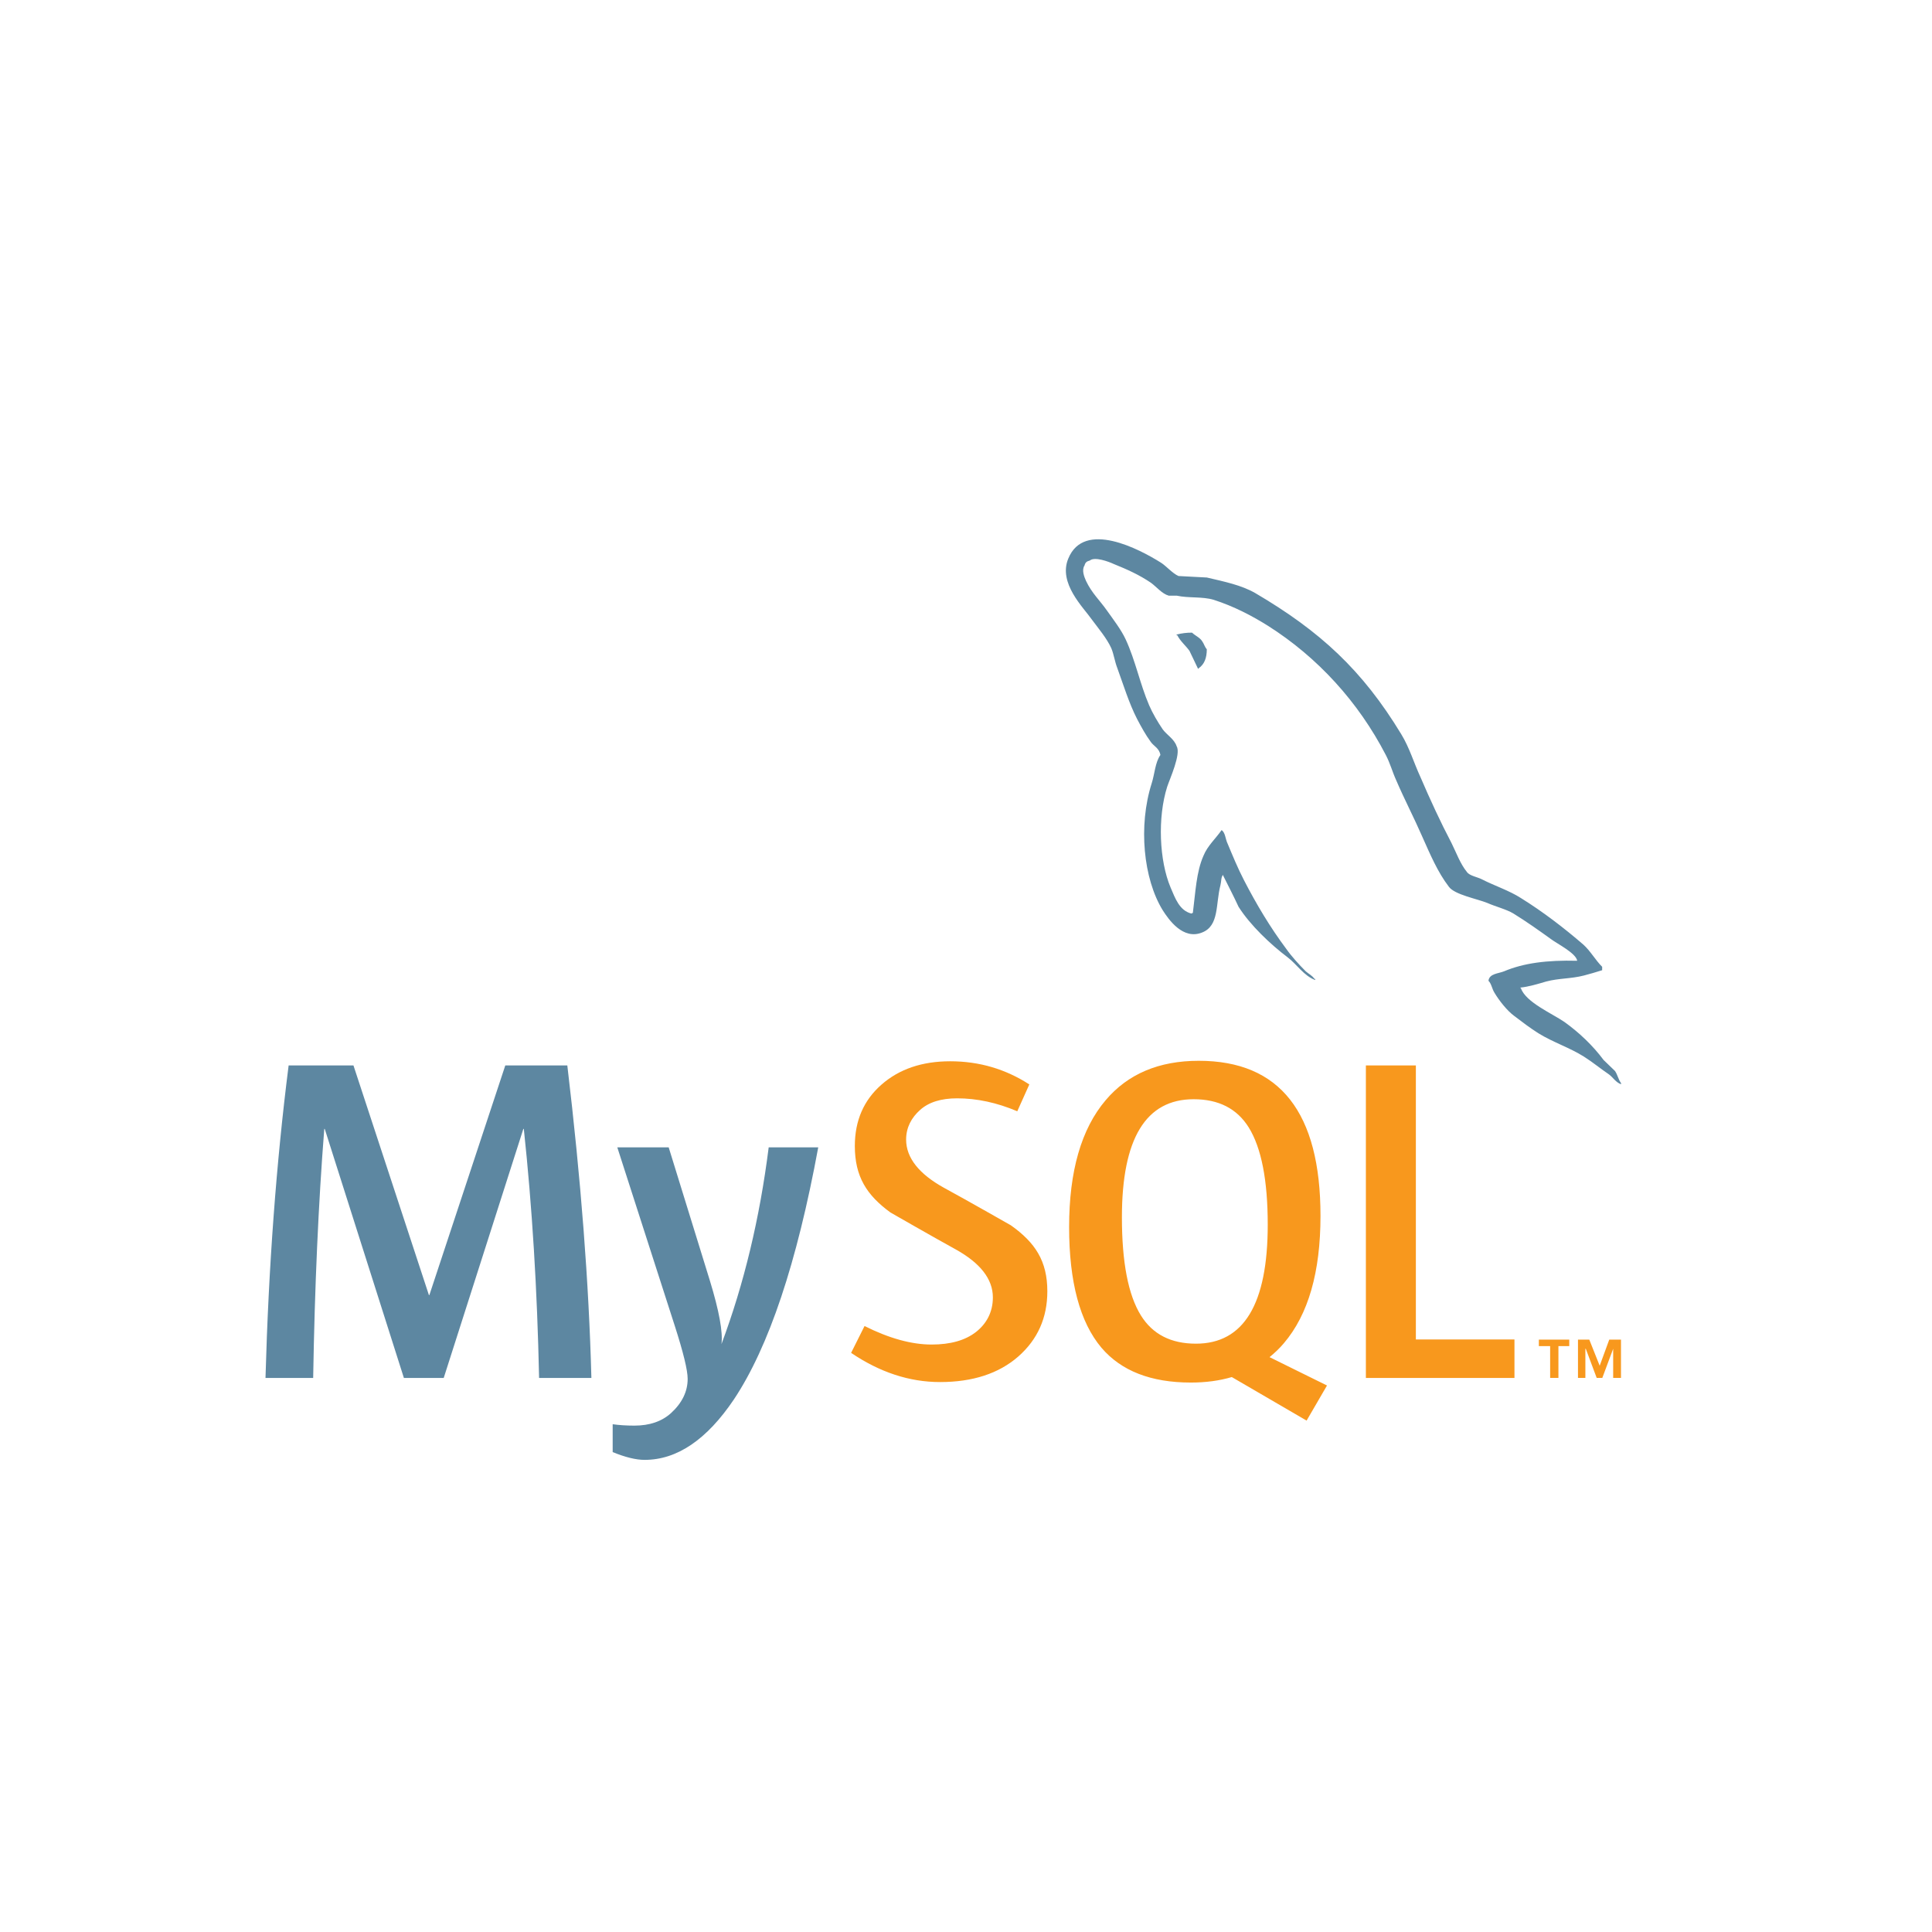
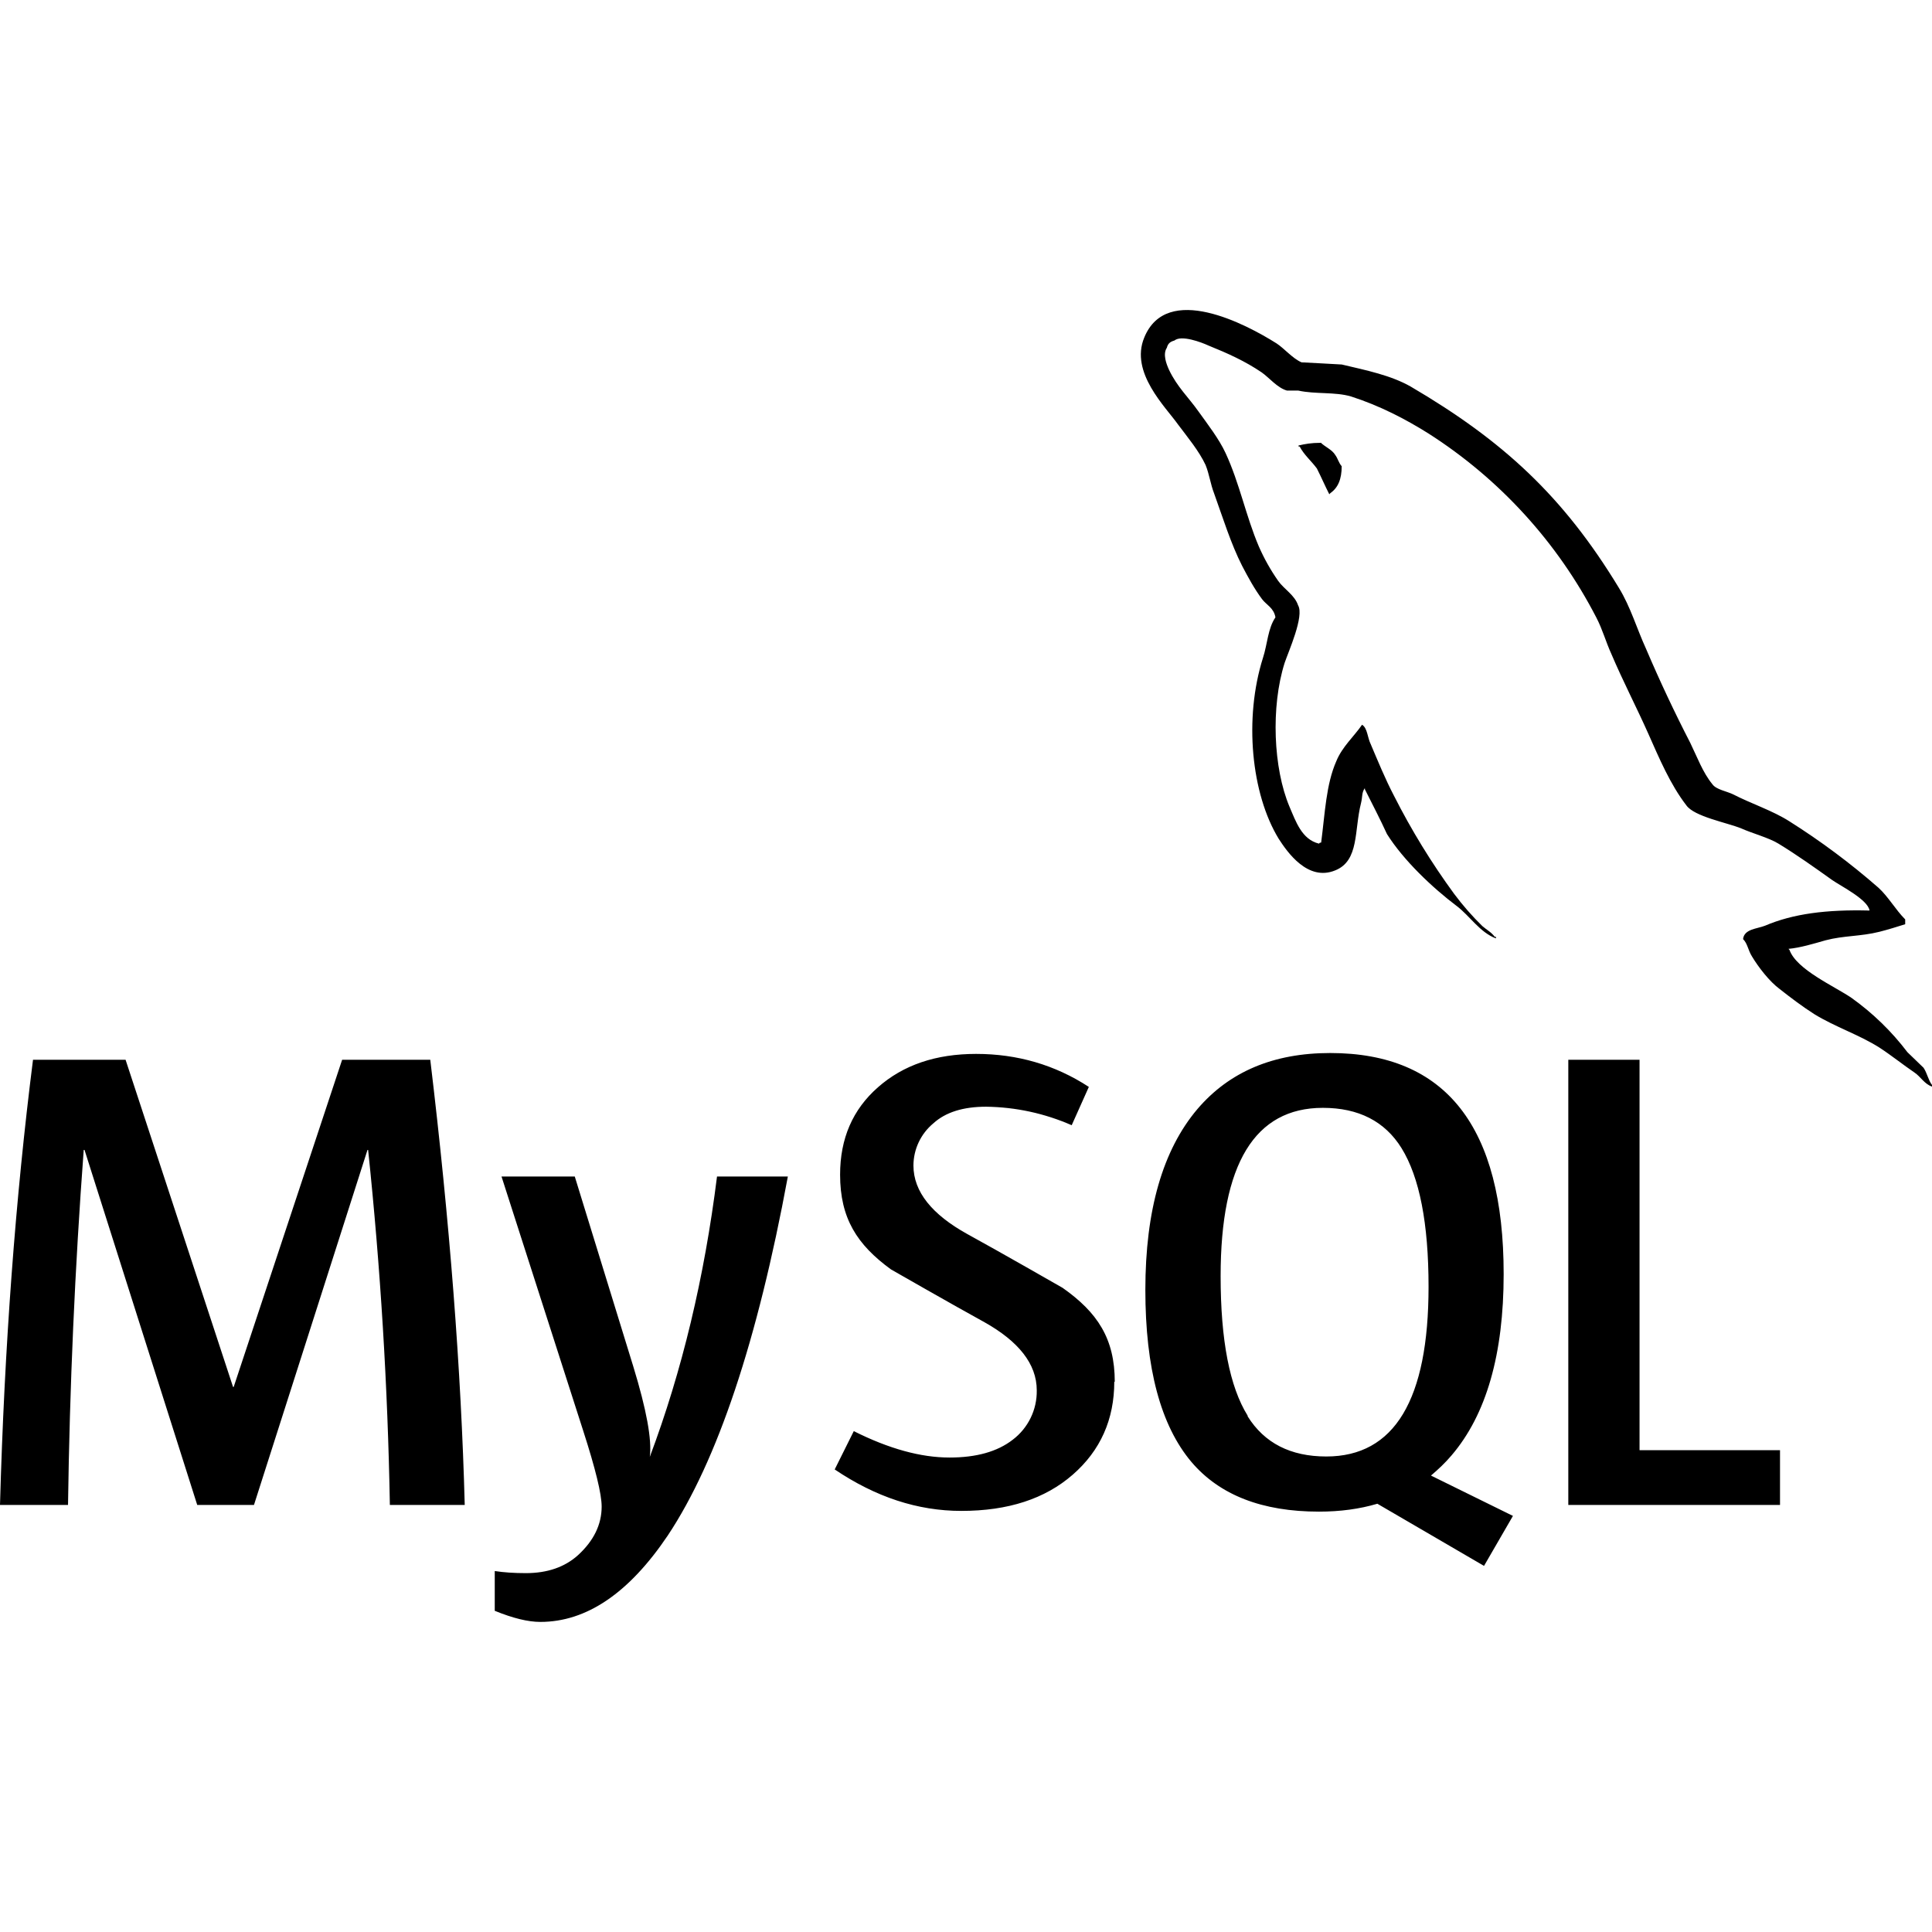
- <svg xmlns="http://www.w3.org/2000/svg" width="800px" height="800px" viewBox="-18.458 -22.75 191.151 191.151">
-   <path d="M-18.458 6.58h191.151v132.49H-18.458V6.58z" fill="none" />
-   <path d="M40.054 113.583h-5.175c-.183-8.735-.687-16.947-1.511-24.642h-.046l-7.879 24.642h-3.94l-7.832-24.642h-.045c-.581 7.388-.947 15.602-1.099 24.642H7.81c.304-10.993 1.068-21.299 2.289-30.919h6.414l7.465 22.719h.046l7.511-22.719h6.137c1.344 11.268 2.138 21.575 2.382 30.919M62.497 90.771c-2.107 11.434-4.887 19.742-8.337 24.928-2.688 3.992-5.633 5.99-8.84 5.99-.855 0-1.91-.258-3.16-.77v-2.757c.611.088 1.328.138 2.152.138 1.498 0 2.702-.412 3.62-1.238 1.098-1.006 1.647-2.137 1.647-3.388 0-.858-.428-2.612-1.282-5.268L42.618 90.77h5.084l4.076 13.19c.916 2.995 1.298 5.086 1.145 6.277 2.229-5.953 3.786-12.444 4.673-19.468h4.901v.002z" fill="#5d87a1" />
-   <path d="M131.382 113.583h-14.7V82.664h4.945v27.113h9.755v3.806zM112.834 114.33l-5.684-2.805c.504-.414.986-.862 1.42-1.381 2.416-2.838 3.621-7.035 3.621-12.594 0-10.229-4.014-15.346-12.045-15.346-3.938 0-7.01 1.298-9.207 3.895-2.414 2.84-3.619 7.022-3.619 12.551 0 5.435 1.068 9.422 3.205 11.951 1.955 2.291 4.902 3.438 8.843 3.438 1.47 0 2.819-.18 4.048-.543l7.4 4.308 2.018-3.474zm-18.413-6.934c-1.252-2.014-1.878-5.248-1.878-9.707 0-7.785 2.365-11.682 7.1-11.682 2.475 0 4.289.932 5.449 2.792 1.25 2.017 1.879 5.222 1.879 9.619 0 7.849-2.367 11.774-7.099 11.774-2.476.001-4.29-.928-5.451-2.796M85.165 105.013c0 2.622-.962 4.773-2.884 6.458-1.924 1.678-4.504 2.519-7.737 2.519-3.024 0-5.956-.966-8.794-2.888l1.329-2.655c2.442 1.223 4.653 1.831 6.638 1.831 1.863 0 3.319-.413 4.375-1.232 1.055-.822 1.684-1.975 1.684-3.433 0-1.837-1.281-3.407-3.631-4.722-2.167-1.19-6.501-3.678-6.501-3.678-2.349-1.712-3.525-3.55-3.525-6.578 0-2.506.877-4.529 2.632-6.068 1.757-1.545 4.024-2.315 6.803-2.315 2.87 0 5.479.769 7.829 2.291l-1.192 2.656c-2.01-.854-3.994-1.281-5.951-1.281-1.585 0-2.809.381-3.66 1.146-.858.762-1.387 1.737-1.387 2.933 0 1.828 1.308 3.418 3.722 4.759 2.196 1.192 6.638 3.723 6.638 3.723 2.409 1.709 3.612 3.53 3.612 6.534" fill="#f8981d" />
-   <path d="M137.59 72.308c-2.99-.076-5.305.225-7.248 1.047-.561.224-1.453.224-1.531.933.303.3.338.784.601 1.198.448.747 1.229 1.752 1.942 2.276.783.6 1.569 1.194 2.393 1.717 1.453.899 3.1 1.422 4.516 2.318.825.521 1.645 1.195 2.471 1.756.406.299.666.784 1.193.971v-.114c-.264-.336-.339-.822-.598-1.196l-1.122-1.082c-1.084-1.456-2.431-2.727-3.884-3.771-1.196-.824-3.812-1.944-4.297-3.322l-.076-.076c.822-.077 1.797-.375 2.578-.604 1.271-.335 2.43-.259 3.734-.594.6-.15 1.195-.338 1.797-.523v-.337c-.676-.673-1.158-1.567-1.869-2.203-1.902-1.643-3.998-3.25-6.164-4.595-1.16-.749-2.652-1.231-3.887-1.868-.445-.225-1.195-.336-1.457-.71-.67-.822-1.047-1.904-1.533-2.877-1.08-2.053-2.129-4.331-3.061-6.502-.674-1.456-1.084-2.91-1.906-4.257-3.85-6.35-8.031-10.196-14.457-13.971-1.381-.786-3.024-1.121-4.779-1.533l-2.803-.148c-.598-.262-1.197-.973-1.719-1.309-2.132-1.344-7.621-4.257-9.189-.411-1.01 2.431 1.494 4.821 2.354 6.054.635.856 1.458 1.83 1.902 2.802.263.635.337 1.309.6 1.98.598 1.644 1.157 3.473 1.943 5.007.41.782.857 1.604 1.381 2.312.3.414.822.597.936 1.272-.521.744-.562 1.867-.861 2.801-1.344 4.221-.819 9.45 1.086 12.552.596.934 2.018 2.99 3.92 2.202 1.684-.672 1.311-2.801 1.795-4.668.111-.451.038-.747.262-1.043v.073c.521 1.045 1.047 2.052 1.53 3.1 1.159 1.829 3.177 3.735 4.858 5.002.895.676 1.604 1.832 2.725 2.245V74.1h-.074c-.227-.335-.559-.485-.857-.745-.674-.673-1.42-1.495-1.943-2.241-1.566-2.093-2.952-4.41-4.182-6.801-.602-1.16-1.121-2.428-1.606-3.586-.226-.447-.226-1.121-.601-1.346-.562.821-1.381 1.532-1.791 2.538-.711 1.609-.785 3.588-1.049 5.646l-.147.072c-1.19-.299-1.604-1.53-2.056-2.575-1.119-2.654-1.307-6.914-.336-9.976.26-.783 1.385-3.249.936-3.995-.225-.715-.973-1.122-1.383-1.685-.482-.708-1.01-1.604-1.346-2.39-.896-2.091-1.347-4.408-2.312-6.498-.451-.974-1.234-1.982-1.868-2.879-.712-1.008-1.495-1.718-2.058-2.913-.186-.411-.447-1.083-.148-1.53.073-.3.225-.412.523-.487.484-.409 1.867.111 2.352.336 1.385.56 2.543 1.083 3.699 1.867.523.375 1.084 1.085 1.755 1.272h.786c1.193.26 2.538.072 3.661.41 1.979.636 3.772 1.569 5.38 2.576 4.893 3.103 8.928 7.512 11.652 12.778.447.858.637 1.644 1.045 2.539.787 1.832 1.76 3.7 2.541 5.493.785 1.755 1.533 3.547 2.654 5.005.559.784 2.805 1.195 3.812 1.606.745.335 1.905.633 2.577 1.044 1.271.783 2.537 1.682 3.732 2.543.595.448 2.465 1.382 2.576 2.13M99.484 39.844a5.82 5.82 0 0 0-1.529.188v.075h.072c.301.597.824 1.011 1.197 1.532.301.599.562 1.193.857 1.791l.072-.074c.527-.373.789-.971.789-1.868-.227-.264-.262-.522-.451-.784-.22-.374-.705-.56-1.007-.86" fill="#5d87a1" />
-   <path d="M141.148 113.578h.774v-3.788h-1.161l-.947 2.585-1.029-2.585h-1.118v3.788h.731v-2.882h.041l1.078 2.882h.557l1.074-2.882v2.882zm-6.235 0h.819v-3.146h1.072v-.643h-3.008v.643h1.115l.002 3.146z" fill="#f8981d" />
+ <svg xmlns="http://www.w3.org/2000/svg" role="img" viewBox="0 0 24 24">
+   <path d="M16.405 5.501c-.115 0-.193.014-.274.033v.013h.014c.054.104.146.18.214.273.054.107.1.214.154.32l.014-.015c.094-.066.14-.172.14-.333-.04-.047-.046-.094-.08-.14-.04-.067-.126-.1-.18-.153zM5.77 18.695h-.927a50.854 50.854 0 00-.27-4.41h-.008l-1.41 4.41H2.45l-1.4-4.41h-.01a72.892 72.892 0 00-.195 4.41H0c.055-1.966.192-3.81.41-5.53h1.15l1.335 4.064h.008l1.347-4.064h1.095c.242 2.015.384 3.86.428 5.53zm4.017-4.08c-.378 2.045-.876 3.533-1.492 4.46-.482.716-1.01 1.073-1.583 1.073-.153 0-.34-.046-.566-.138v-.494c.11.017.24.026.386.026.268 0 .483-.075.647-.222.197-.18.295-.382.295-.605 0-.155-.077-.47-.23-.944L6.23 14.615h.91l.727 2.36c.164.536.233.91.205 1.123.4-1.064.678-2.227.835-3.483zm12.325 4.08h-2.63v-5.53h.885v4.85h1.745zm-3.32.135l-1.016-.5c.09-.076.177-.158.255-.25.433-.506.648-1.258.648-2.253 0-1.83-.718-2.746-2.155-2.746-.704 0-1.254.232-1.65.697-.43.508-.646 1.256-.646 2.245 0 .972.19 1.686.574 2.14.35.41.877.615 1.583.615.264 0 .506-.033.725-.098l1.325.772.36-.622zM15.5 17.588c-.225-.36-.337-.94-.337-1.736 0-1.393.424-2.09 1.27-2.09.443 0 .77.167.977.5.224.362.336.936.336 1.723 0 1.404-.424 2.108-1.27 2.108-.445 0-.77-.167-.978-.5zm-1.658-.425c0 .47-.172.856-.516 1.156-.344.3-.803.45-1.384.45-.543 0-1.064-.172-1.573-.515l.237-.476c.438.22.833.328 1.19.328.332 0 .593-.073.783-.22a.754.754 0 00.3-.615c0-.33-.23-.61-.648-.845-.388-.213-1.163-.657-1.163-.657-.422-.307-.632-.636-.632-1.177 0-.45.157-.81.47-1.085.315-.278.72-.415 1.22-.415.512 0 .98.136 1.4.41l-.213.476a2.726 2.726 0 00-1.064-.23c-.283 0-.502.068-.654.206a.685.685 0 00-.248.524c0 .328.234.61.666.85.393.215 1.187.67 1.187.67.433.305.648.63.648 1.168zm9.382-5.852c-.535-.014-.95.04-1.297.188-.1.04-.26.04-.274.167.055.053.063.14.11.214.08.134.218.313.346.407.14.11.28.216.427.31.26.16.555.255.81.416.145.094.293.213.44.313.073.05.12.14.214.172v-.02c-.046-.06-.06-.147-.105-.214-.067-.067-.134-.127-.2-.193a3.223 3.223 0 00-.695-.675c-.214-.146-.682-.35-.77-.595l-.013-.014c.146-.013.32-.066.46-.106.227-.06.435-.047.67-.106.106-.027.213-.06.32-.094v-.06c-.12-.12-.21-.283-.334-.395a8.867 8.867 0 00-1.104-.823c-.21-.134-.476-.22-.697-.334-.08-.04-.214-.06-.26-.127-.12-.146-.19-.34-.275-.514a17.69 17.69 0 01-.547-1.163c-.12-.262-.193-.523-.34-.763-.69-1.137-1.437-1.826-2.586-2.5-.247-.14-.543-.2-.856-.274-.167-.008-.334-.02-.5-.027-.11-.047-.216-.174-.31-.235-.38-.24-1.364-.76-1.644-.072-.18.434.267.862.422 1.082.115.153.26.328.34.5.047.116.06.235.107.356.106.294.207.622.347.897.073.14.153.287.247.413.054.073.146.107.167.227-.094.136-.1.334-.154.5-.24.757-.146 1.693.194 2.25.107.166.362.534.703.393.3-.12.234-.5.32-.835.02-.08.007-.133.048-.187v.015c.094.188.188.367.274.555.206.328.566.668.867.895.16.12.287.328.487.402v-.02h-.015c-.043-.058-.1-.086-.154-.133a3.445 3.445 0 01-.35-.4 8.76 8.76 0 01-.747-1.218c-.11-.21-.202-.436-.29-.643-.04-.08-.04-.2-.107-.24-.1.146-.247.273-.32.453-.127.288-.14.642-.188 1.01-.027.007-.014 0-.027.014-.214-.052-.287-.274-.367-.46-.2-.475-.233-1.238-.06-1.785.047-.14.247-.582.167-.716-.042-.127-.174-.2-.247-.303a2.478 2.478 0 01-.24-.427c-.16-.374-.24-.788-.414-1.162-.08-.173-.22-.354-.334-.513-.127-.18-.267-.307-.368-.52-.033-.073-.08-.194-.027-.274.014-.054.042-.075.094-.09.088-.072.335.022.422.062.247.1.455.194.662.334.094.066.195.193.315.226h.14c.214.047.455.014.655.073.355.114.675.28.962.46a5.953 5.953 0 012.085 2.286c.08.154.115.295.188.455.14.33.313.663.455.982.14.315.275.636.476.897.1.14.502.213.682.286.133.06.34.115.46.188.23.14.454.3.67.454.11.076.443.243.463.378z" />
</svg>
